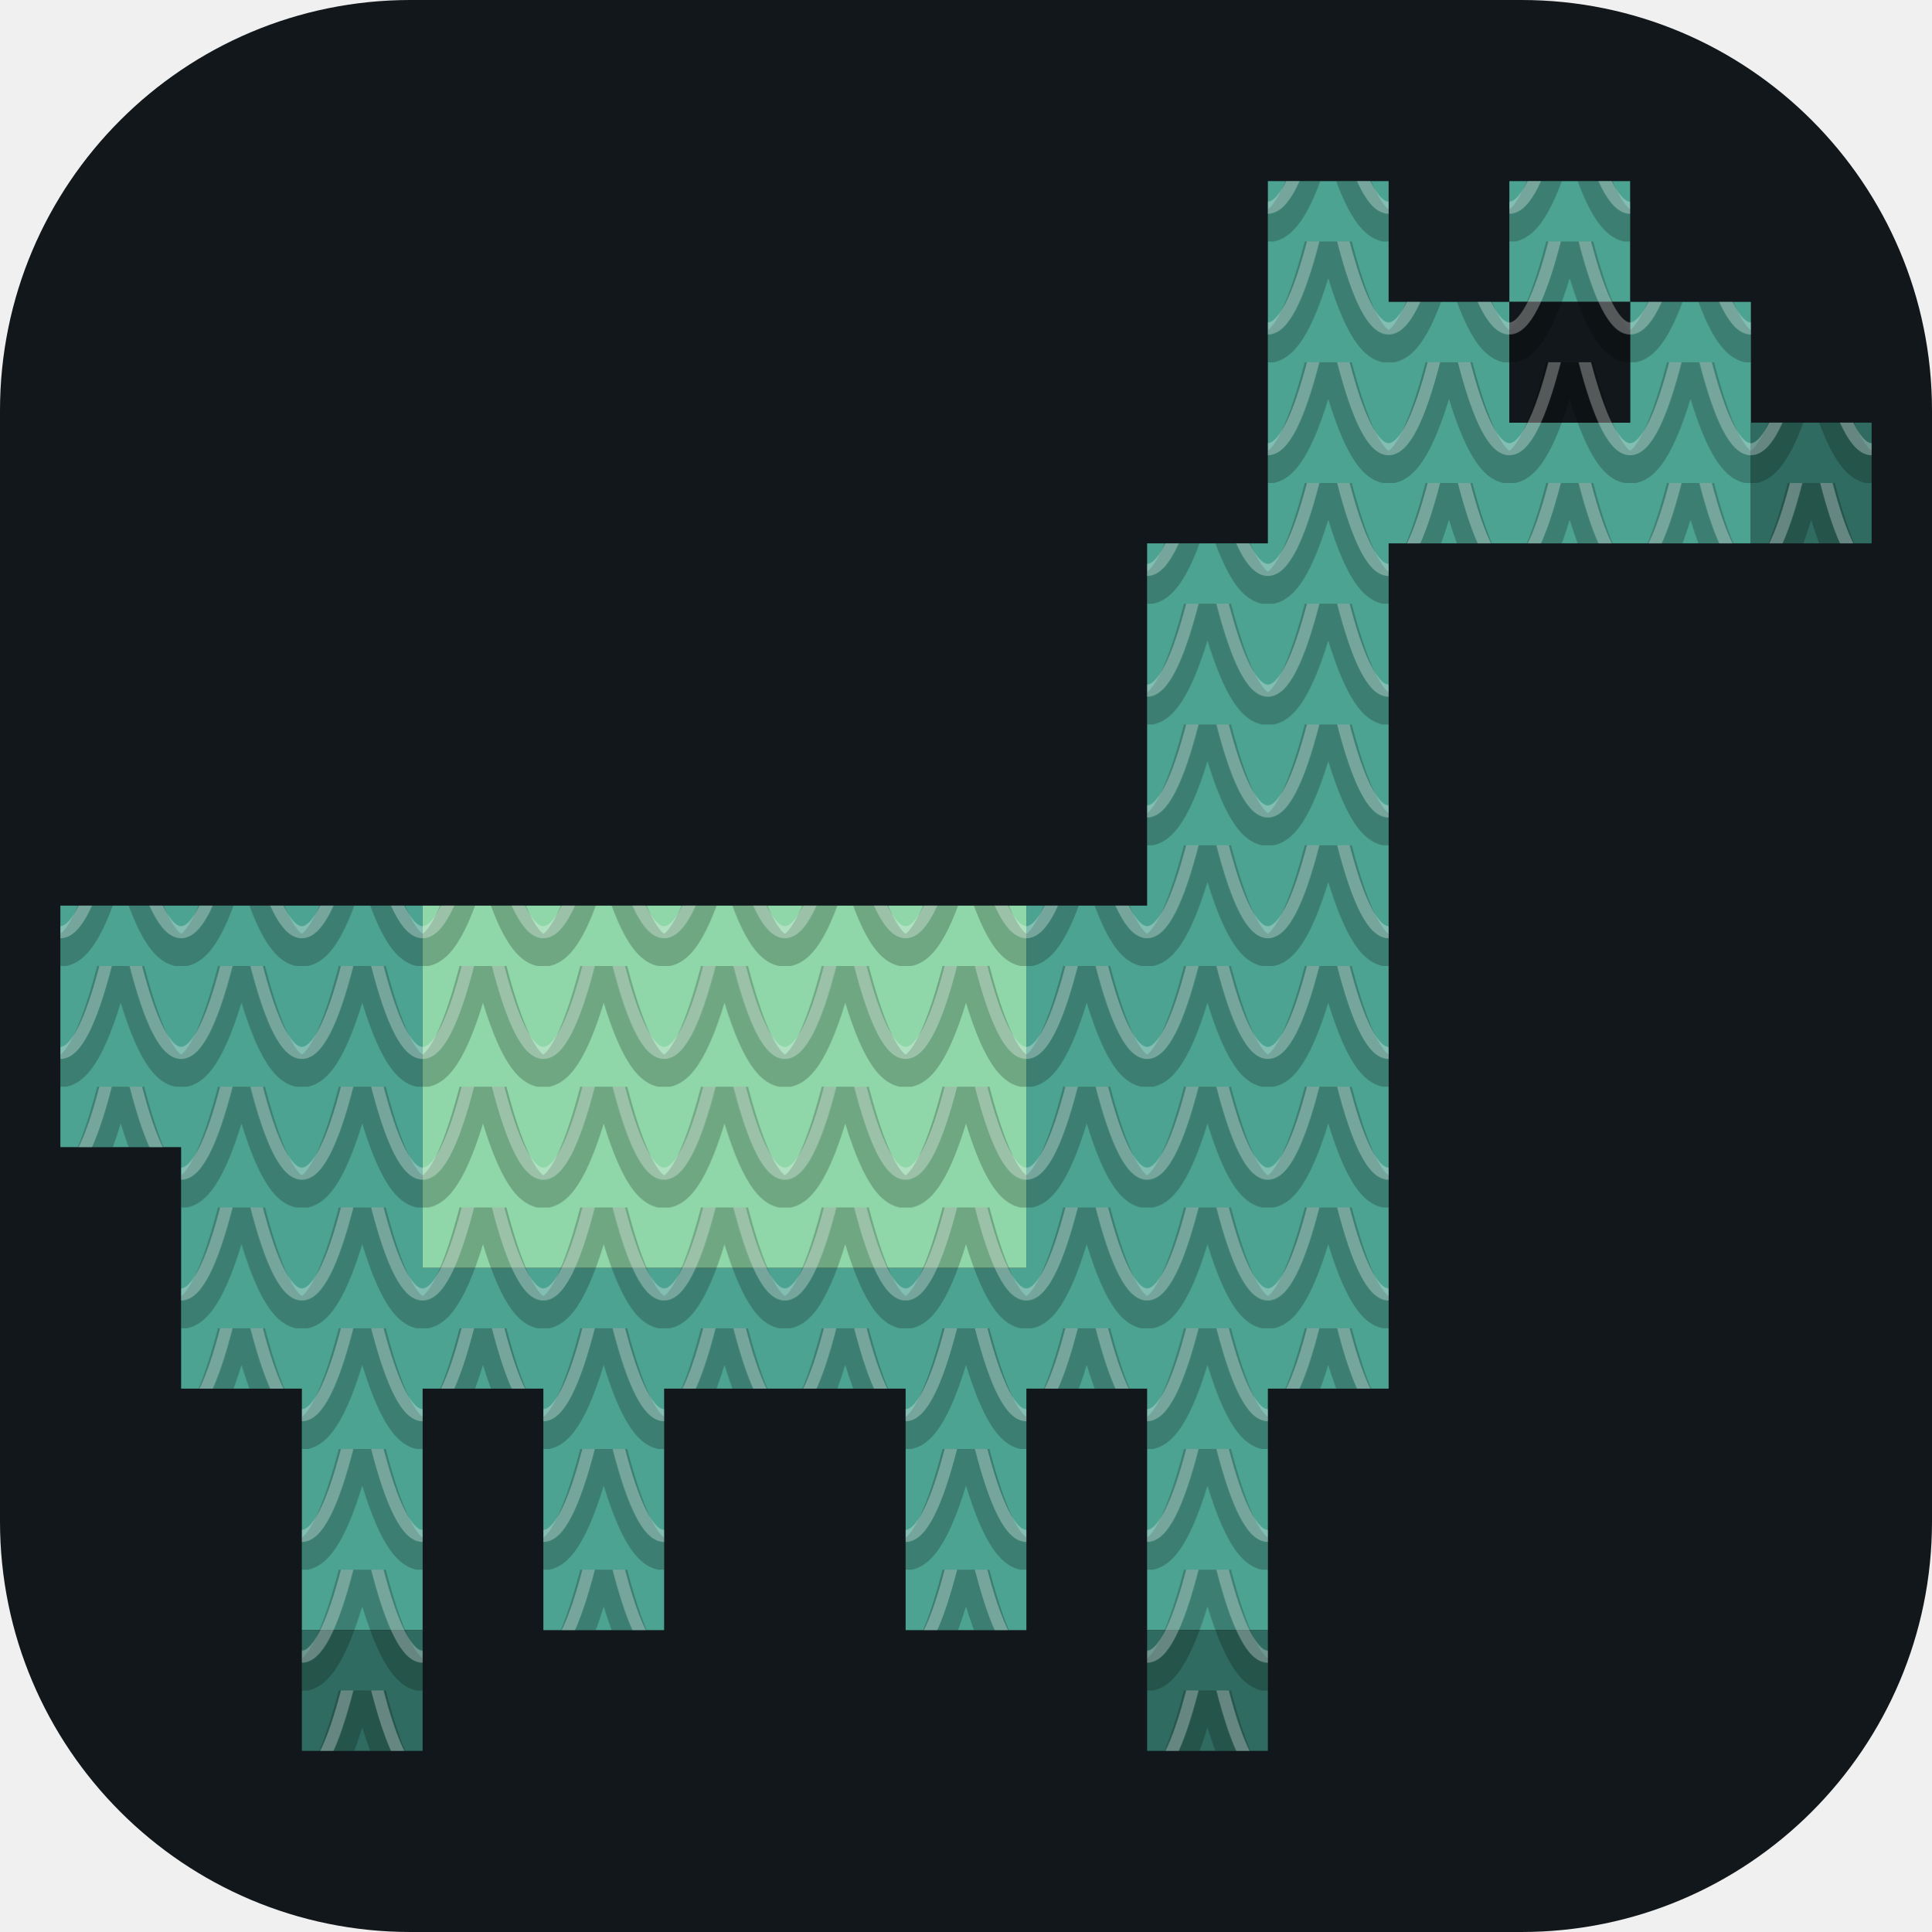
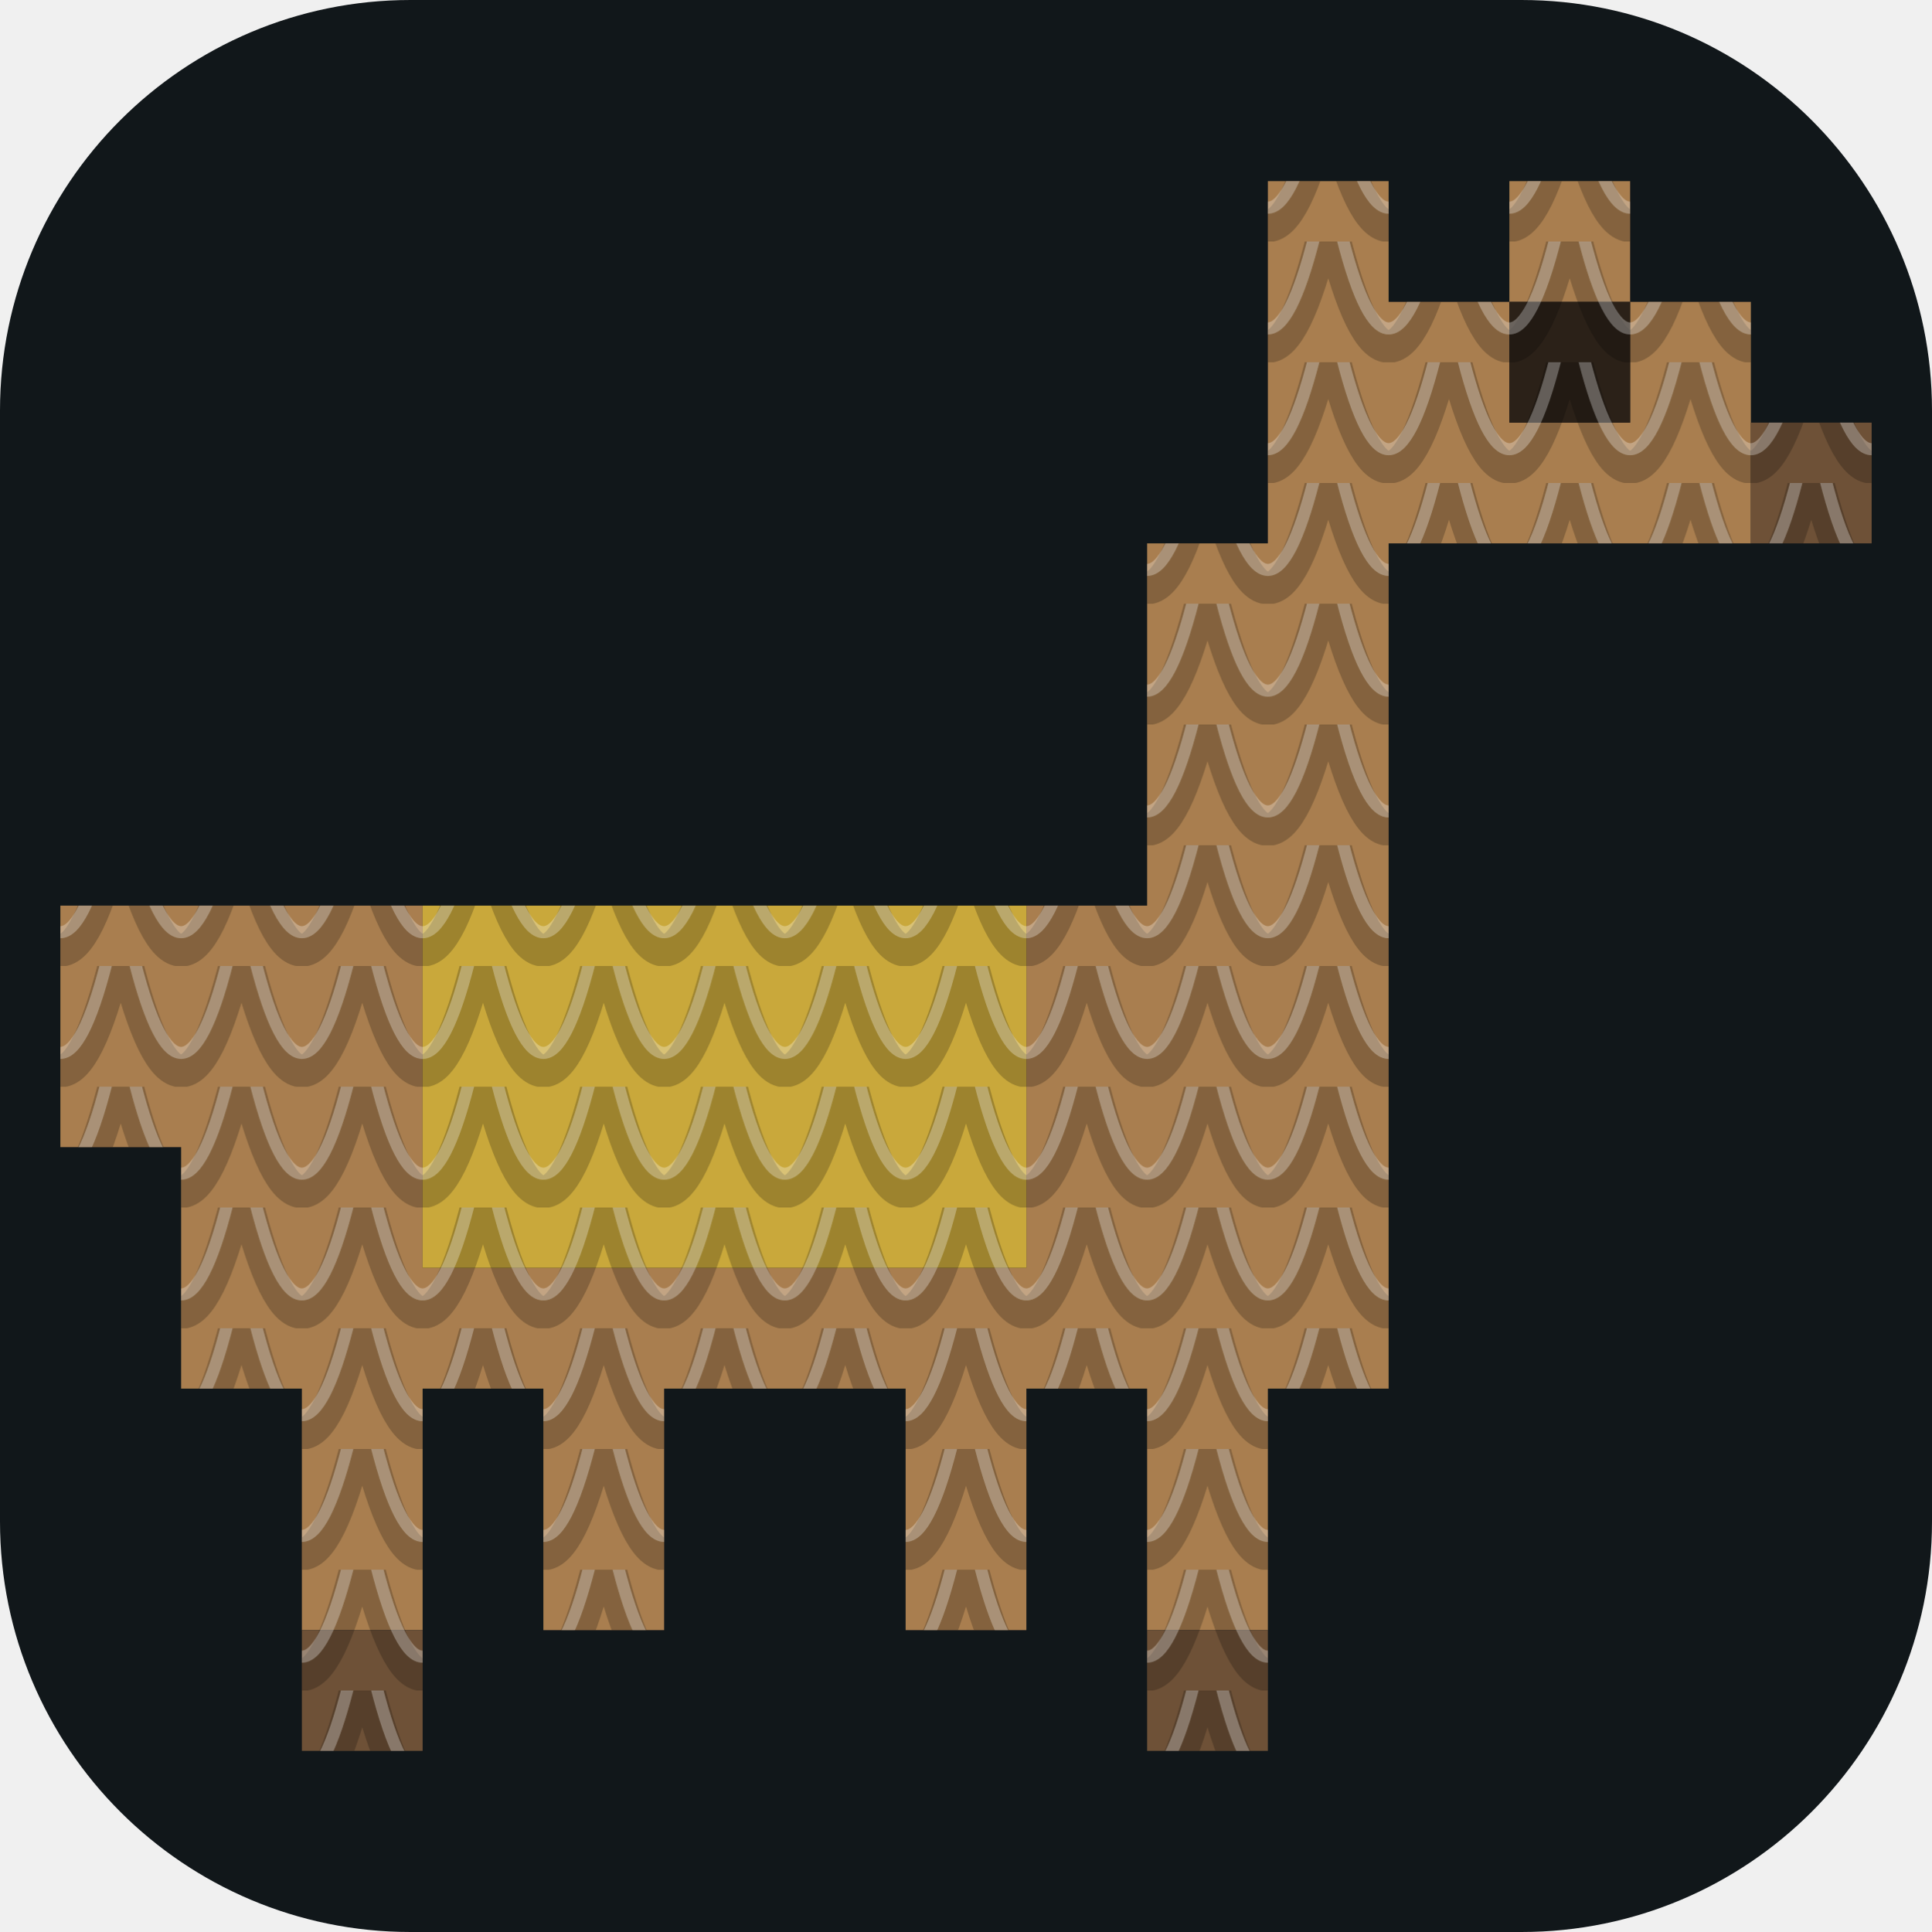
<svg xmlns="http://www.w3.org/2000/svg" viewBox="0 0 16 16" role="img" aria-label="LAMA CARAVAN">
  <defs>
    <pattern id="k" width="1" height="1" patternUnits="userSpaceOnUse">
      <path d="M.04 -.06Q.5 1.8 .96 -.06" fill="none" stroke="#000" stroke-opacity=".22" stroke-width=".27" stroke-linecap="round" />
      <path d="M.12 -.02Q.5 1.46 .88 -.02" fill="none" stroke="#fff" stroke-opacity=".3" stroke-width=".1" stroke-linecap="round" />
    </pattern>
  </defs>
  <rect width="16" height="16" rx="3.4" fill="#11171a" />
-   <path fill="#4da392" d="M10.5 1.5h1v1h-1zM12.5 1.5h1v1h-1zM10.5 2.5h1v1h-1zM11.5 2.5h1v1h-1zM13.5 2.5h1v1h-1zM10.5 3.5h1v1h-1zM11.5 3.5h1v1h-1zM12.5 3.5h1v1h-1zM13.5 3.5h1v1h-1zM9.5 4.5h1v1h-1zM10.5 4.5h1v1h-1zM9.5 5.5h1v1h-1zM10.5 5.5h1v1h-1zM9.5 6.5h1v1h-1zM10.5 6.5h1v1h-1zM0.5 7.5h1v1h-1zM1.5 7.5h1v1h-1zM2.5 7.5h1v1h-1zM8.5 7.5h1v1h-1zM9.5 7.5h1v1h-1zM10.5 7.5h1v1h-1zM0.5 8.5h1v1h-1zM1.5 8.5h1v1h-1zM2.5 8.5h1v1h-1zM8.5 8.5h1v1h-1zM9.5 8.5h1v1h-1zM10.5 8.5h1v1h-1zM1.5 9.5h1v1h-1zM2.5 9.5h1v1h-1zM8.5 9.5h1v1h-1zM9.5 9.5h1v1h-1zM10.5 9.5h1v1h-1zM1.5 10.5h1v1h-1zM2.5 10.5h1v1h-1zM3.5 10.5h1v1h-1zM4.5 10.5h1v1h-1zM5.5 10.5h1v1h-1zM6.5 10.5h1v1h-1zM7.5 10.5h1v1h-1zM8.5 10.5h1v1h-1zM9.5 10.5h1v1h-1zM10.5 10.5h1v1h-1zM2.5 11.5h1v1h-1zM4.5 11.5h1v1h-1zM7.5 11.5h1v1h-1zM9.5 11.5h1v1h-1zM2.5 12.5h1v1h-1zM4.5 12.5h1v1h-1zM7.5 12.5h1v1h-1zM9.5 12.5h1v1h-1z" />
-   <path fill="#11171a" d="M12.5 2.5h1v1h-1z" />
-   <path fill="#2f6b60" d="M14.5 3.5h1v1h-1zM2.5 13.5h1v1h-1zM9.5 13.5h1v1h-1z" />
-   <path fill="#8fd6a8" d="M3.5 7.5h1v1h-1zM4.5 7.5h1v1h-1zM5.5 7.5h1v1h-1zM6.5 7.5h1v1h-1zM7.5 7.5h1v1h-1zM3.5 8.5h1v1h-1zM4.5 8.5h1v1h-1zM5.5 8.5h1v1h-1zM6.5 8.5h1v1h-1zM7.5 8.5h1v1h-1zM3.5 9.5h1v1h-1zM4.5 9.5h1v1h-1zM5.5 9.5h1v1h-1zM6.5 9.5h1v1h-1zM7.5 9.5h1v1h-1z" />
+   <path fill="#a97e4f" d="M10.5 1.5h1v1h-1zM12.5 1.5h1v1h-1zM10.5 2.5h1v1h-1zM11.5 2.5h1v1h-1zM13.5 2.5h1v1h-1zM10.5 3.5h1v1h-1zM11.5 3.5h1v1h-1zM12.5 3.5h1v1h-1zM13.5 3.5h1v1h-1zM9.5 4.5h1v1h-1zM10.5 4.5h1v1h-1zM9.5 5.5h1v1h-1zM10.5 5.5h1v1h-1zM9.5 6.5h1v1h-1zM10.5 6.5h1v1h-1zM0.5 7.5h1v1h-1zM1.5 7.5h1v1h-1zM2.5 7.5h1v1h-1zM8.5 7.5h1v1h-1zM9.5 7.5h1v1h-1zM10.5 7.5h1v1h-1zM0.5 8.5h1v1h-1zM1.5 8.5h1v1h-1zM2.5 8.5h1v1h-1zM8.5 8.5h1v1h-1zM9.5 8.5h1v1h-1zM10.5 8.5h1v1h-1zM1.5 9.5h1v1h-1zM2.5 9.5h1v1h-1zM8.5 9.5h1v1h-1zM9.5 9.5h1v1h-1zM10.5 9.5h1v1h-1zM1.5 10.5h1v1h-1zM2.5 10.5h1v1h-1zM3.5 10.5h1v1h-1zM4.5 10.5h1v1h-1zM5.5 10.5h1v1h-1zM6.5 10.5h1v1h-1zM7.5 10.5h1v1h-1zM8.5 10.5h1v1h-1zM9.5 10.5h1v1h-1zM10.5 10.5h1v1h-1zM2.5 11.5h1v1h-1zM4.5 11.5h1v1h-1zM7.5 11.5h1v1h-1zM9.5 11.5h1v1h-1zM2.5 12.5h1v1h-1zM4.5 12.5h1v1h-1zM7.5 12.5h1v1h-1zM9.5 12.5h1v1h-1z" />
+   <path fill="#2b2118" d="M12.5 2.5h1v1h-1z" />
+   <path fill="#6e5137" d="M14.5 3.5h1v1h-1zM2.5 13.5h1v1h-1zM9.5 13.5h1v1h-1z" />
+   <path fill="#c9a83b" d="M3.5 7.5h1v1h-1zM4.5 7.5h1v1h-1zM5.5 7.5h1v1h-1zM6.5 7.5h1v1h-1zM7.5 7.5h1v1h-1zM3.5 8.5h1v1h-1zM4.5 8.5h1v1h-1zM5.5 8.5h1v1h-1zM6.5 8.5h1v1h-1zM7.5 8.5h1v1h-1zM3.5 9.5h1v1h-1zM4.5 9.5h1v1h-1zM5.5 9.5h1v1h-1zM6.5 9.5h1v1h-1zM7.5 9.5h1v1h-1z" />
  <path fill="url(#k)" d="M10.5 1.5h1v1h-1zM12.5 1.5h1v1h-1zM10.5 2.5h1v1h-1zM11.5 2.5h1v1h-1zM12.5 2.5h1v1h-1zM13.5 2.5h1v1h-1zM10.5 3.5h1v1h-1zM11.5 3.5h1v1h-1zM12.5 3.5h1v1h-1zM13.5 3.5h1v1h-1zM14.5 3.5h1v1h-1zM9.5 4.5h1v1h-1zM10.5 4.5h1v1h-1zM9.5 5.5h1v1h-1zM10.5 5.5h1v1h-1zM9.5 6.5h1v1h-1zM10.5 6.5h1v1h-1zM0.5 7.5h1v1h-1zM1.5 7.5h1v1h-1zM2.5 7.5h1v1h-1zM3.5 7.5h1v1h-1zM4.5 7.5h1v1h-1zM5.5 7.5h1v1h-1zM6.5 7.5h1v1h-1zM7.5 7.5h1v1h-1zM8.5 7.5h1v1h-1zM9.5 7.5h1v1h-1zM10.5 7.5h1v1h-1zM0.5 8.5h1v1h-1zM1.5 8.5h1v1h-1zM2.5 8.5h1v1h-1zM3.5 8.5h1v1h-1zM4.5 8.5h1v1h-1zM5.5 8.5h1v1h-1zM6.5 8.5h1v1h-1zM7.5 8.5h1v1h-1zM8.5 8.5h1v1h-1zM9.5 8.5h1v1h-1zM10.5 8.5h1v1h-1zM1.5 9.5h1v1h-1zM2.5 9.5h1v1h-1zM3.5 9.5h1v1h-1zM4.5 9.5h1v1h-1zM5.5 9.5h1v1h-1zM6.5 9.5h1v1h-1zM7.5 9.5h1v1h-1zM8.5 9.5h1v1h-1zM9.5 9.5h1v1h-1zM10.5 9.5h1v1h-1zM1.5 10.5h1v1h-1zM2.5 10.5h1v1h-1zM3.5 10.5h1v1h-1zM4.5 10.5h1v1h-1zM5.5 10.5h1v1h-1zM6.5 10.5h1v1h-1zM7.5 10.5h1v1h-1zM8.5 10.5h1v1h-1zM9.5 10.5h1v1h-1zM10.5 10.5h1v1h-1zM2.5 11.5h1v1h-1zM4.5 11.5h1v1h-1zM7.5 11.5h1v1h-1zM9.5 11.5h1v1h-1zM2.5 12.5h1v1h-1zM4.5 12.5h1v1h-1zM7.5 12.5h1v1h-1zM9.5 12.5h1v1h-1zM2.5 13.5h1v1h-1zM9.5 13.5h1v1h-1z" />
</svg>
